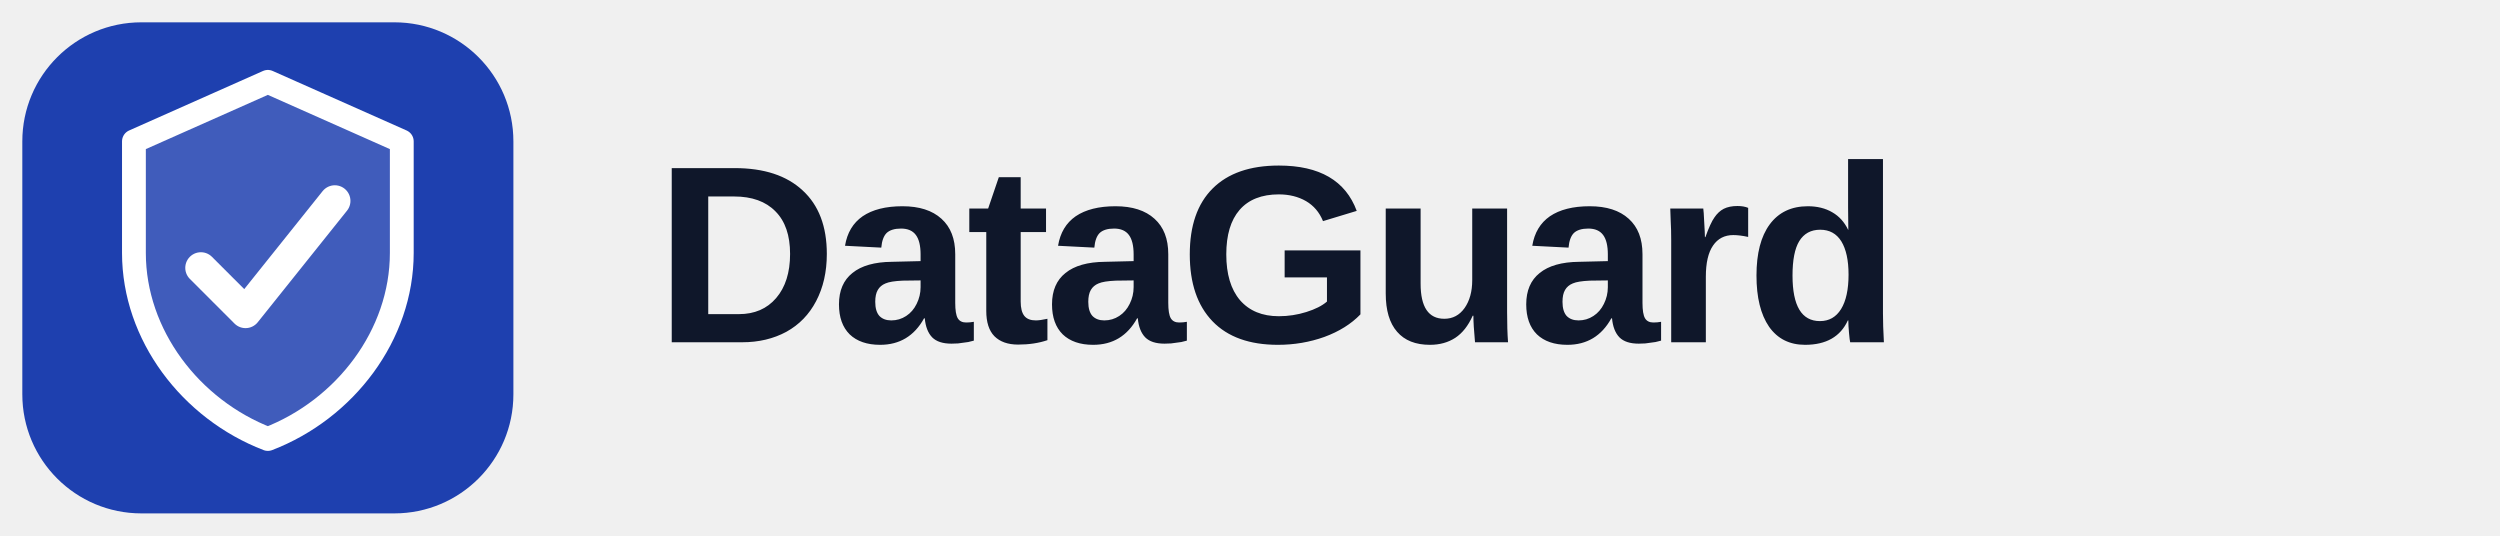
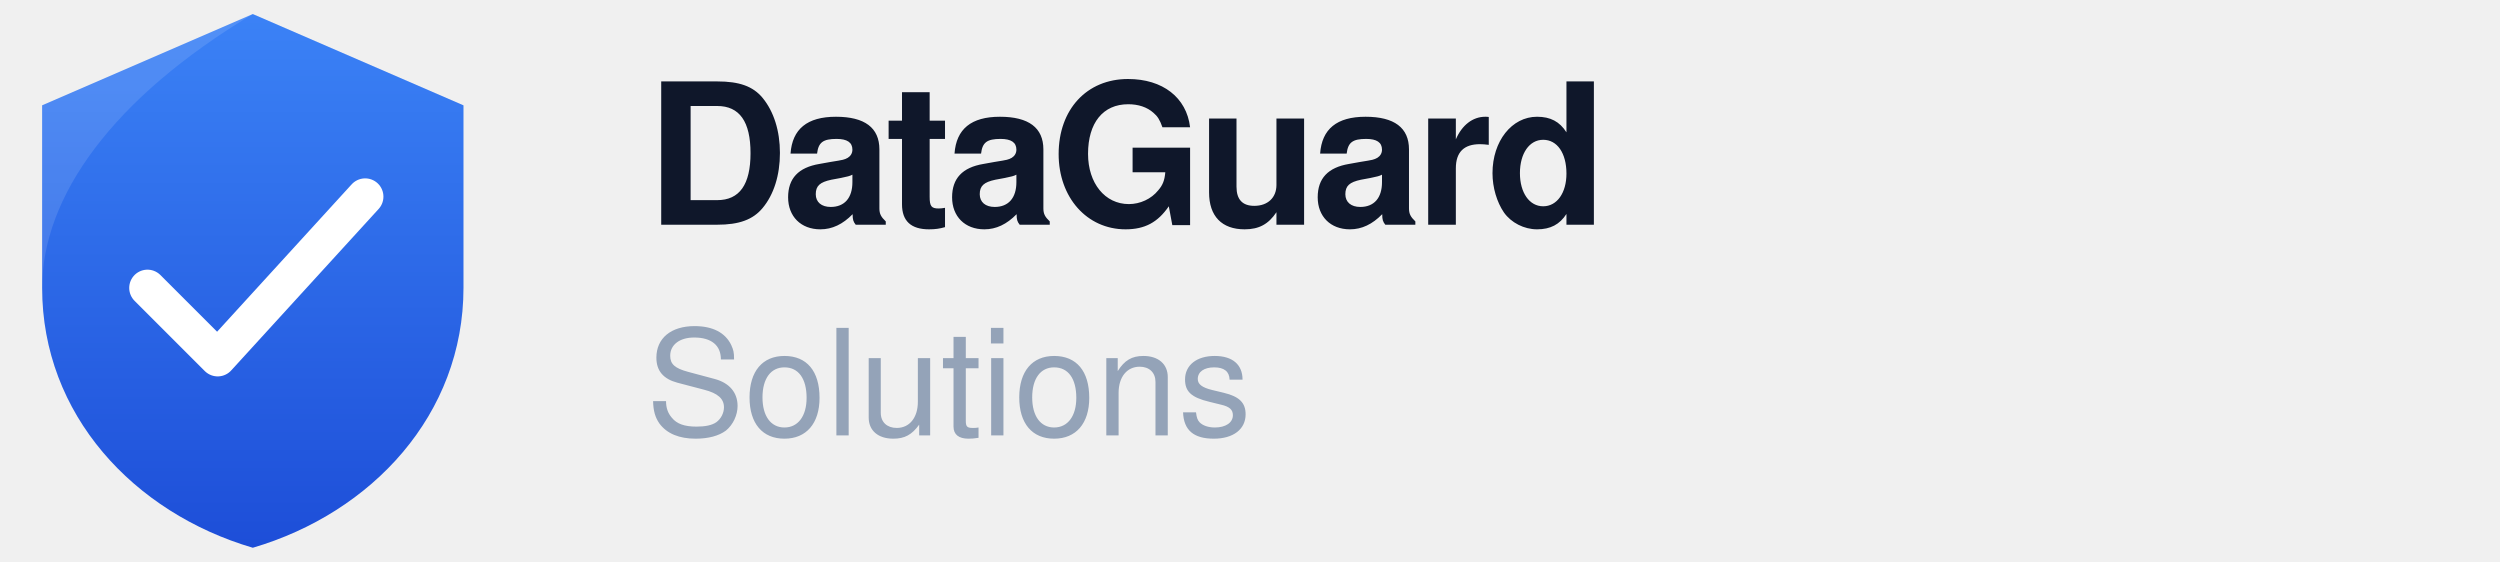
- <svg xmlns="http://www.w3.org/2000/svg" viewBox="0 0 168 36" fill="none">
-   <rect x="1.5" y="1.5" width="33" height="33" rx="8" fill="#1e40af" />
-   <path d="M18 5.5L9 9.5V17C9 22.5 12.8 27.5 18 29.5C23.2 27.5 27 22.5 27 17V9.5L18 5.5Z" fill="rgba(255,255,255,0.15)" stroke="white" stroke-width="1.6" stroke-linejoin="round" />
-   <path d="M13.5 18L16.5 21L22.5 13.5" stroke="white" stroke-width="2.1" stroke-linecap="round" stroke-linejoin="round" />
-   <text x="44" y="23" font-family="-apple-system, BlinkMacSystemFont, 'Segoe UI', Arial, sans-serif" font-size="17" font-weight="700" fill="#0f172a" letter-spacing="-0.4">DataGuard</text>
+ <svg xmlns="http://www.w3.org/2000/svg" viewBox="0 0 178 40" fill="none">
+   <defs>
+     <linearGradient id="dg" x1="18" y1="1" x2="18" y2="39" gradientUnits="userSpaceOnUse">
+       <stop stop-color="#3b82f6" />
+       <stop offset="1" stop-color="#1d4ed8" />
+     </linearGradient>
+   </defs>
+   <path d="M18 1L3 7.5V20.5C3 29.5 9.5 36.5 18 39C26.5 36.5 33 29.5 33 20.5V7.5Z" fill="url(#dg)" />
+   <path d="M18 1L3 7.5V20.5C3 14 8 7 18 1Z" fill="white" fill-opacity="0.12" />
+   <path d="M10.5 20.5L15.5 25.5L26 14" stroke="white" stroke-width="2.6" stroke-linecap="round" stroke-linejoin="round" />
+   <text x="46" y="16" font-family="'Helvetica Neue',Helvetica,Arial,sans-serif" font-size="14" font-weight="700" fill="#0f172a" letter-spacing="-0.4">DataGuard</text>
+   <text x="46" y="31" font-family="'Helvetica Neue',Helvetica,Arial,sans-serif" font-size="10.5" font-weight="400" fill="#94a3b8">Solutions</text>
</svg>
